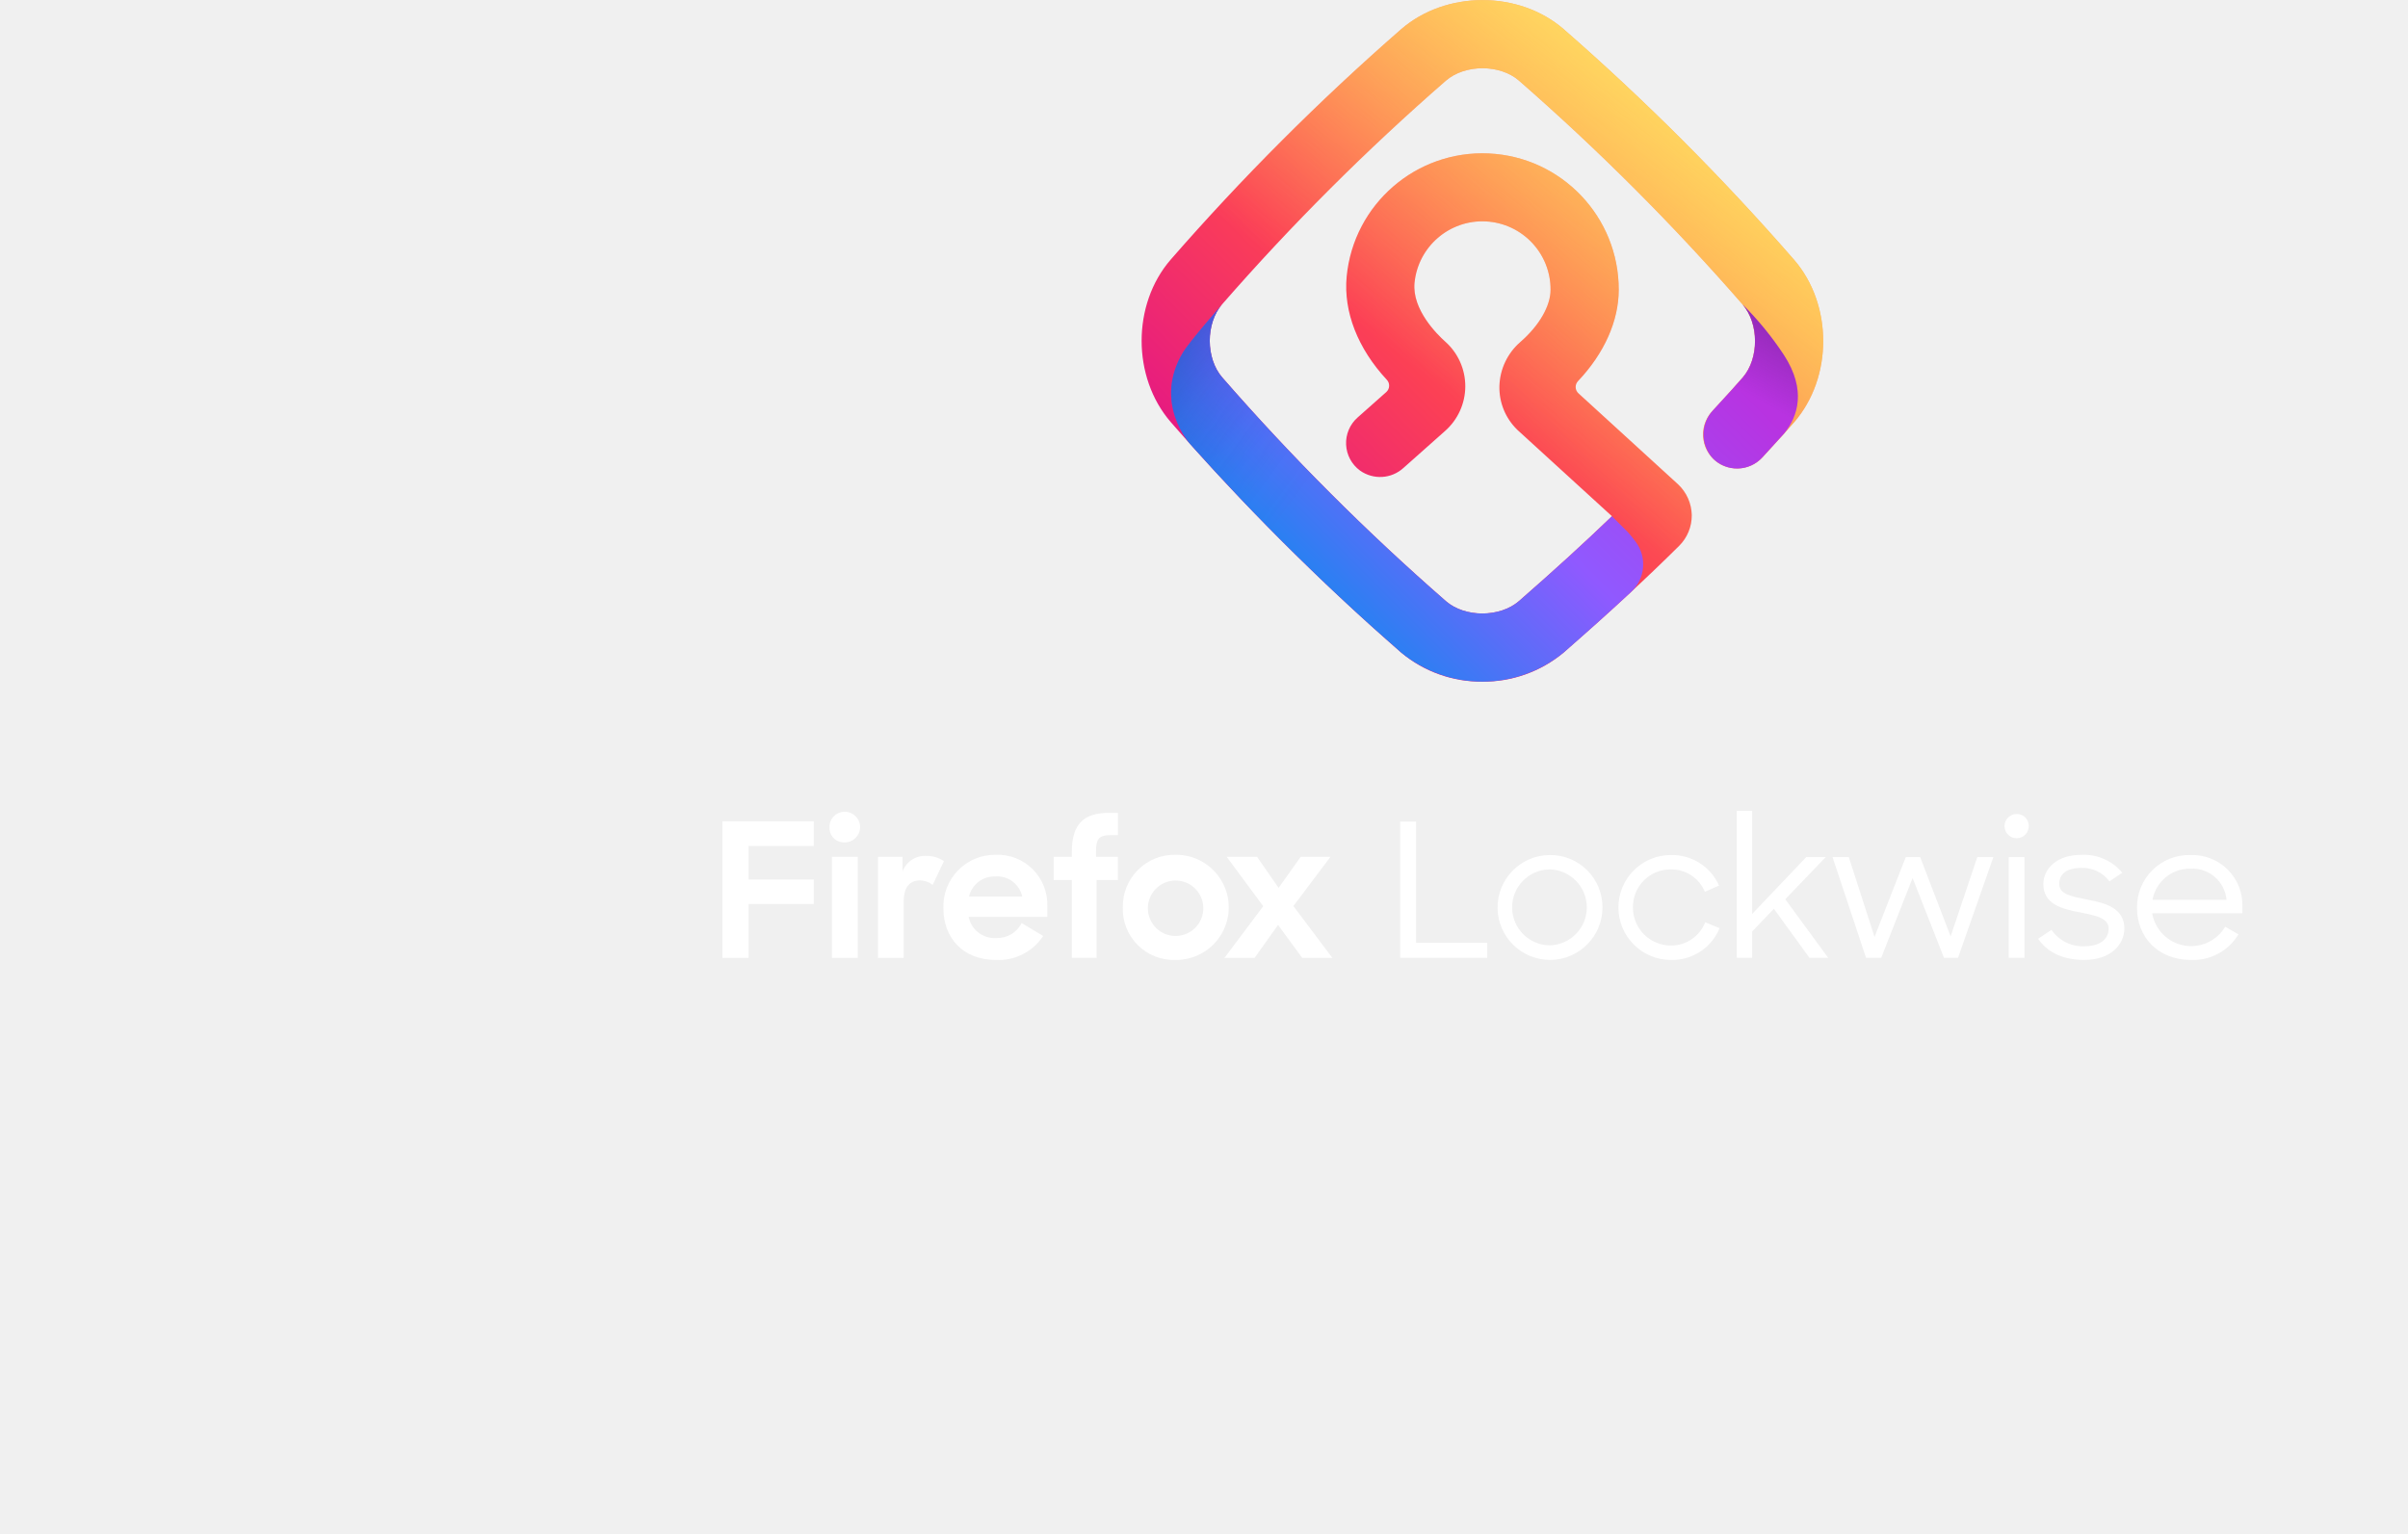
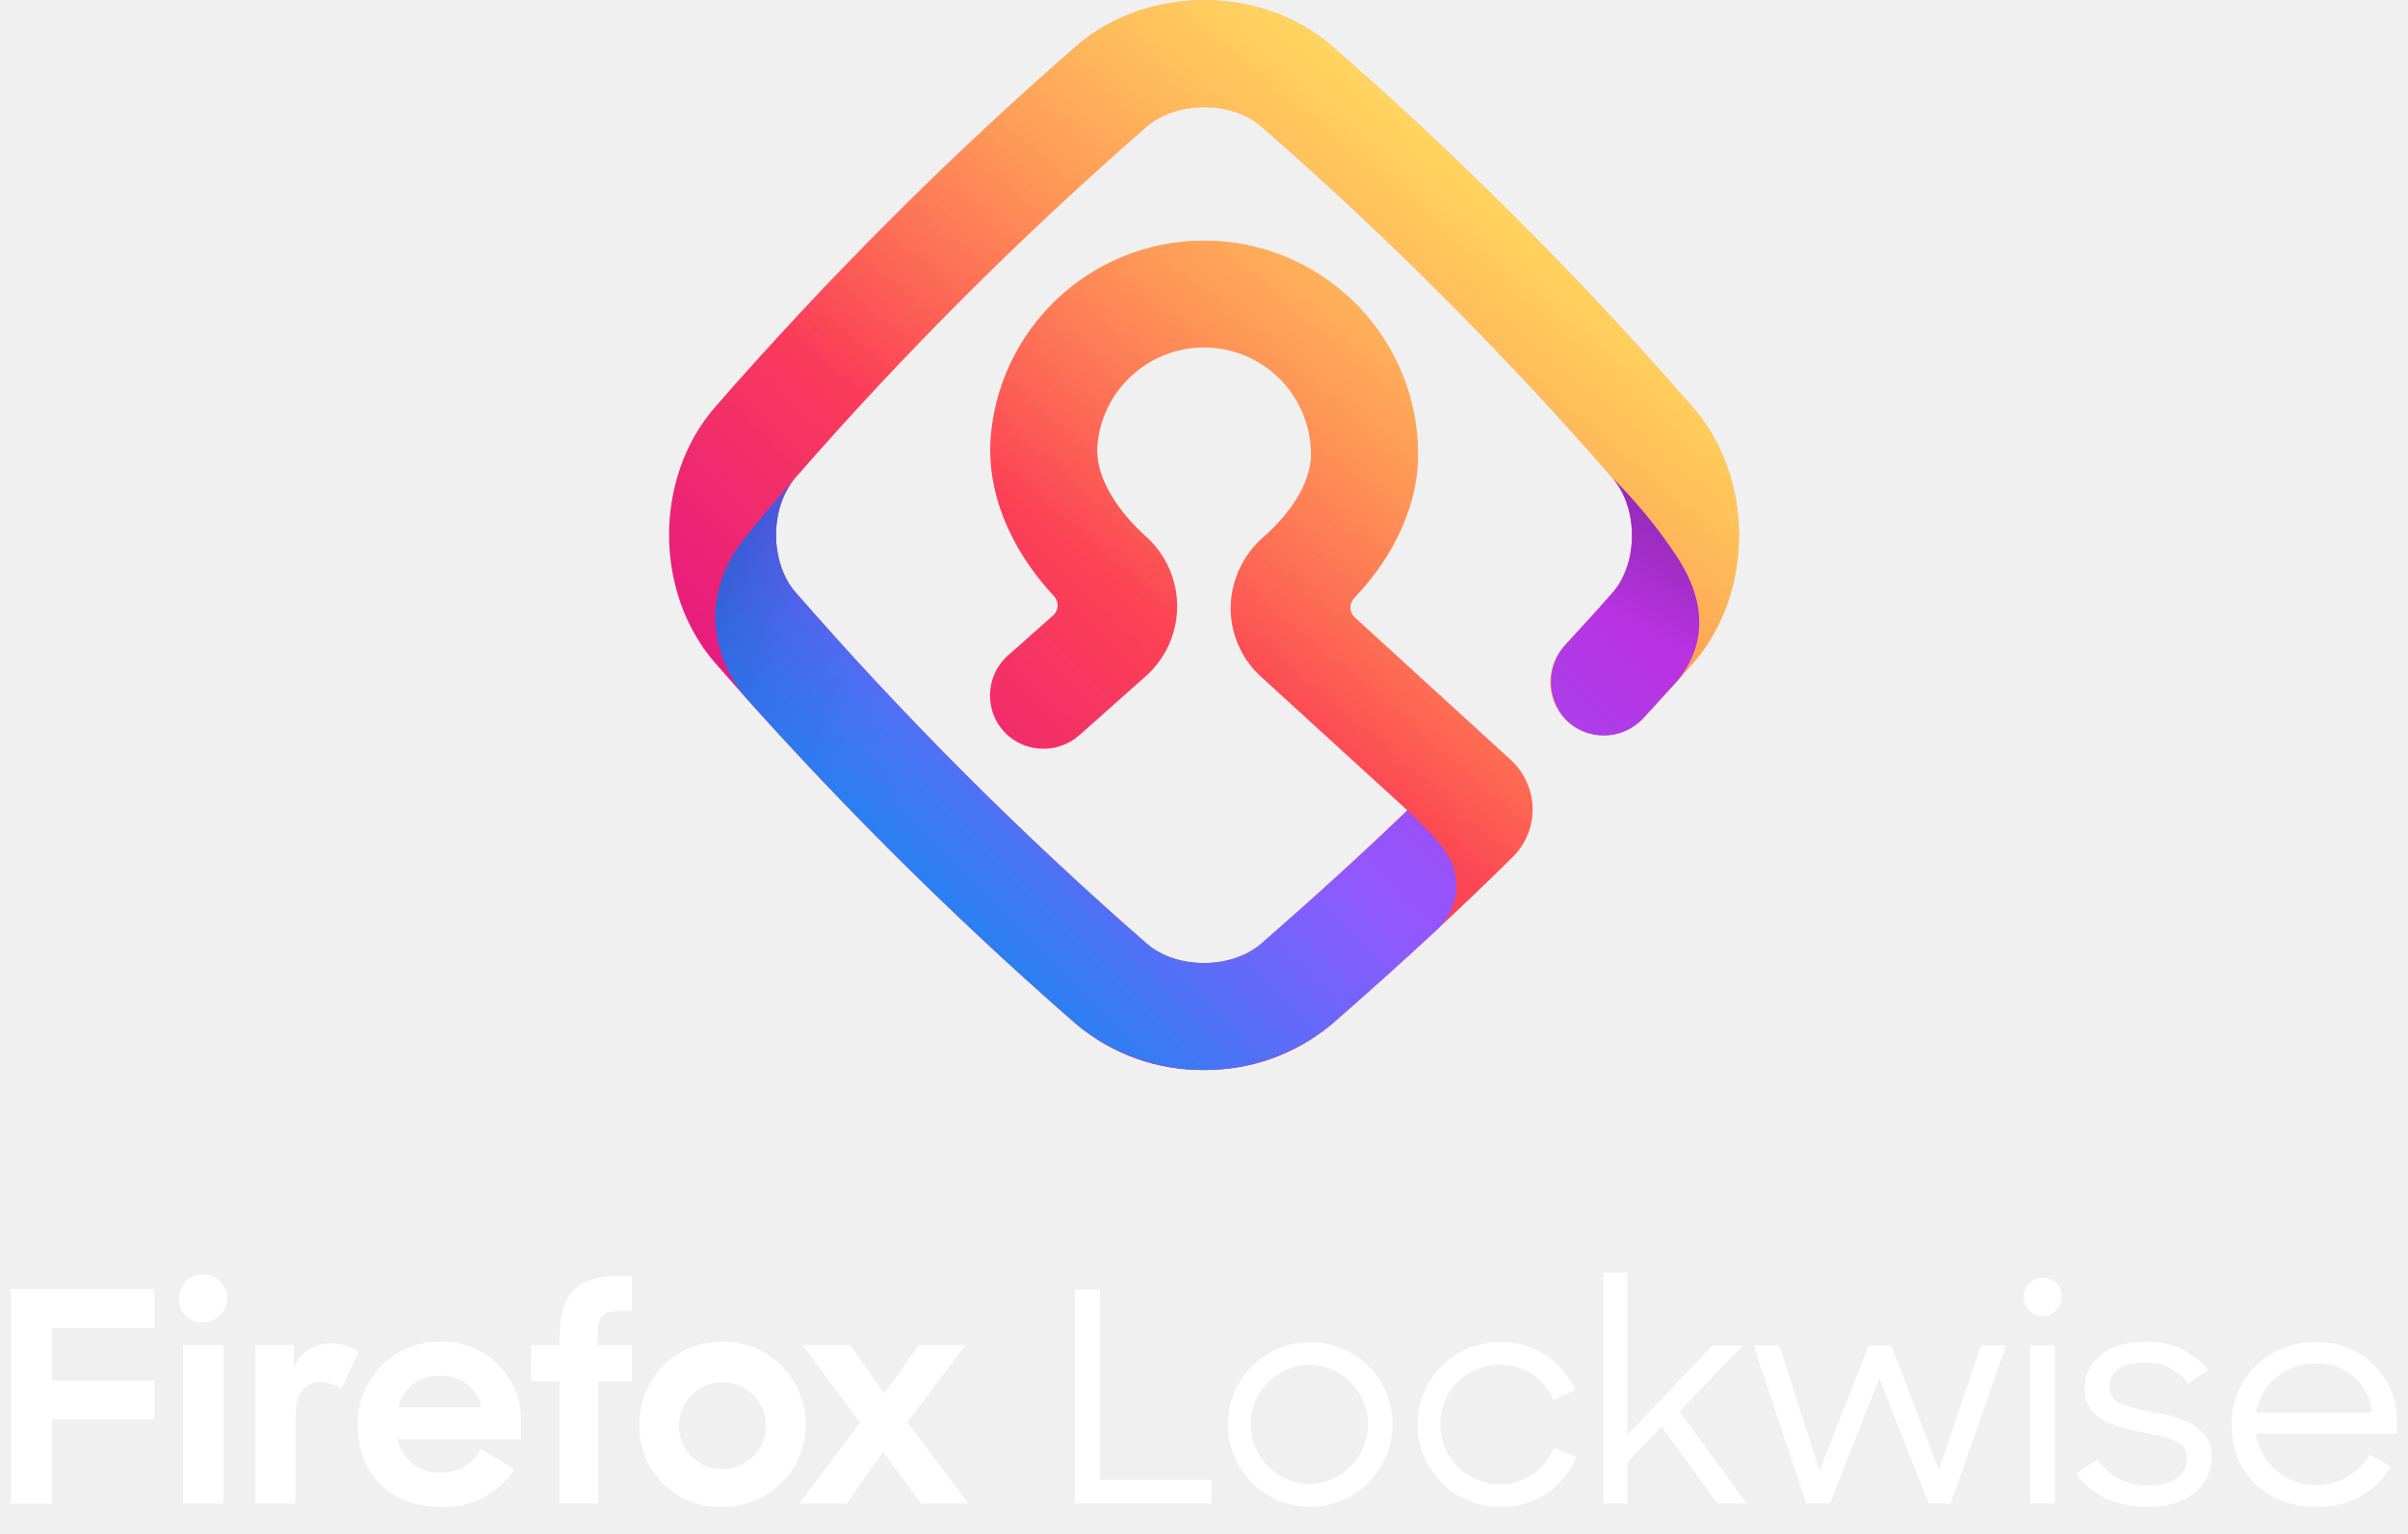
- <svg xmlns="http://www.w3.org/2000/svg" height="172" width="270" viewBox="0 0 172 270">
+ <svg xmlns="http://www.w3.org/2000/svg" height="172" width="270" viewBox="0 0 270 172">
  <linearGradient id="a" gradientUnits="userSpaceOnUse" x1="171.767" x2="96.059" y1="23.046" y2="99.318">
    <stop offset="0" stop-color="#ff9640" />
    <stop offset=".6" stop-color="#fc4055" />
    <stop offset="1" stop-color="#e31587" />
  </linearGradient>
  <linearGradient id="b" gradientUnits="userSpaceOnUse" x1="172.838" x2="113.662" y1="11.012" y2="87.659">
    <stop offset="0" stop-color="#fff36e" stop-opacity=".8" />
    <stop offset=".094" stop-color="#fff36e" stop-opacity=".699" />
    <stop offset=".752" stop-color="#fff36e" stop-opacity="0" />
  </linearGradient>
  <linearGradient id="c" gradientUnits="userSpaceOnUse" x1="94.741" x2="158.221" y1="109.342" y2="45.862">
    <stop offset="0" stop-color="#0090ed" />
    <stop offset=".325" stop-color="#5b6df8" />
    <stop offset=".529" stop-color="#9059ff" />
    <stop offset="1" stop-color="#b833e1" />
  </linearGradient>
  <linearGradient id="d" gradientUnits="userSpaceOnUse" x1="74.853" x2="111.749" y1="60.511" y2="87.593">
    <stop offset="0" stop-color="#054096" stop-opacity=".6" />
    <stop offset=".127" stop-color="#1b3aa4" stop-opacity=".441" />
    <stop offset=".315" stop-color="#3633b5" stop-opacity=".249" />
    <stop offset=".502" stop-color="#4a2ec1" stop-opacity=".111" />
    <stop offset=".686" stop-color="#552bc9" stop-opacity=".028" />
    <stop offset=".864" stop-color="#592acb" stop-opacity="0" />
  </linearGradient>
  <linearGradient id="e" gradientUnits="userSpaceOnUse" x1="188.248" x2="175.573" y1="58.56" y2="80.512">
    <stop offset="0" stop-color="#722291" stop-opacity=".5" />
    <stop offset=".5" stop-color="#722291" stop-opacity="0" />
  </linearGradient>
  <path d="M134.994 120.005a21.835 21.835 0 0 1-14.26-5.093 419.973 419.973 0 0 1-40.6-40.62c-6.814-7.891-6.814-20.693-.02-28.56a419.517 419.517 0 0 1 40.6-40.6c7.893-6.817 20.694-6.815 28.563-.021a420.054 420.054 0 0 1 40.6 40.643c6.814 7.892 6.814 20.693.02 28.561a237.115 237.115 0 0 1-4.152 4.612l-1.371 1.5a6.1 6.1 0 0 1-7.568 1.249 6.008 6.008 0 0 1-1.4-9.225l1.494-1.633c1.322-1.44 2.5-2.72 3.936-4.369 2.882-3.339 2.882-9.463-.022-12.826a407.709 407.709 0 0 0-39.4-39.449c-3.34-2.885-9.467-2.882-12.827.021A407.747 407.747 0 0 0 89.171 53.6c-2.883 3.339-2.883 9.463.021 12.827a407.73 407.73 0 0 0 39.41 39.425c3.336 2.882 9.464 2.881 12.827-.021 6.182-5.4 11.58-10.323 16.376-14.945l-16.54-15.108c-.044-.04-.086-.081-.13-.123a10.358 10.358 0 0 1-3.138-7.7 10.671 10.671 0 0 1 3.671-7.729C145.009 57.322 147 53.873 147 51a12 12 0 0 0-23.944-1.192c-.443 4.731 4.021 9.1 5.4 10.332a10.5 10.5 0 0 1-.045 15.753l-7.3 6.487a6.1 6.1 0 0 1-7.665.456 6.005 6.005 0 0 1-.425-9.321l5.071-4.5a1.509 1.509 0 0 0 .076-2.165c-5.09-5.472-7.638-11.952-7.058-18.156A24 24 0 0 1 159 51c0 5.522-2.576 11.249-7.156 16.077a1.508 1.508 0 0 0 .05 2.159l17.535 16.02a7.62 7.62 0 0 1 2.422 5.442 7.53 7.53 0 0 1-2.209 5.391c-5.794 5.755-12.448 11.9-20.348 18.8a21.905 21.905 0 0 1-14.3 5.116z" fill="url(#a)" />
  <path d="M134.994 120.005a21.835 21.835 0 0 1-14.26-5.093 419.973 419.973 0 0 1-40.6-40.62c-6.814-7.891-6.814-20.693-.02-28.56a419.517 419.517 0 0 1 40.6-40.6c7.893-6.817 20.694-6.815 28.563-.021a420.054 420.054 0 0 1 40.6 40.643c6.814 7.892 6.814 20.693.02 28.561a237.115 237.115 0 0 1-4.152 4.612l-1.371 1.5a6.1 6.1 0 0 1-7.568 1.249 6.008 6.008 0 0 1-1.4-9.225l1.494-1.633c1.322-1.44 2.5-2.72 3.936-4.369 2.882-3.339 2.882-9.463-.022-12.826a407.709 407.709 0 0 0-39.4-39.449c-3.34-2.885-9.467-2.882-12.827.021A407.747 407.747 0 0 0 89.171 53.6c-2.883 3.339-2.883 9.463.021 12.827a407.73 407.73 0 0 0 39.41 39.425c3.336 2.882 9.464 2.881 12.827-.021 6.182-5.4 11.58-10.323 16.376-14.945l-16.54-15.108c-.044-.04-.086-.081-.13-.123a10.358 10.358 0 0 1-3.138-7.7 10.671 10.671 0 0 1 3.671-7.729C145.009 57.322 147 53.873 147 51a12 12 0 0 0-23.944-1.192c-.443 4.731 4.021 9.1 5.4 10.332a10.5 10.5 0 0 1-.045 15.753l-7.3 6.487a6.1 6.1 0 0 1-7.665.456 6.005 6.005 0 0 1-.425-9.321l5.071-4.5a1.509 1.509 0 0 0 .076-2.165c-5.09-5.472-7.638-11.952-7.058-18.156A24 24 0 0 1 159 51c0 5.522-2.576 11.249-7.156 16.077a1.508 1.508 0 0 0 .05 2.159l17.535 16.02a7.62 7.62 0 0 1 2.422 5.442 7.53 7.53 0 0 1-2.209 5.391c-5.794 5.755-12.448 11.9-20.348 18.8a21.905 21.905 0 0 1-14.3 5.116z" fill="url(#b)" />
  <path d="M188.056 62.484a56.01 56.01 0 0 0-7.248-8.866c2.9 3.363 2.9 9.487.022 12.826a220.545 220.545 0 0 1-3.936 4.369l-1.259 1.376a6.228 6.228 0 0 0-.077 8.51 6 6 0 0 0 8.71-.168l1.47-1.607a371.315 371.315 0 0 0 2.36-2.59l.091-.112c2.311-2.891 3.9-7.541-.133-13.738zM160.618 93.7l-2.813-2.814c-4.8 4.622-10.194 9.548-16.376 14.945-3.363 2.9-9.491 2.9-12.827.021a407.73 407.73 0 0 1-39.41-39.425c-2.9-3.364-2.9-9.488-.021-12.827 0 0-5.7 6.5-6.847 8.4-5.379 8.922 1.2 16.139 1.277 16.222a418.983 418.983 0 0 0 37.133 36.691 22.534 22.534 0 0 0 28.563-.021c4.3-3.754 8.23-7.286 11.854-10.654l.037-.035a6.621 6.621 0 0 0 .792-8.818 19.868 19.868 0 0 0-1.362-1.685z" fill="url(#c)" />
  <path d="M89.192 66.426c-2.9-3.364-2.9-9.488-.021-12.827 0 0-5.7 6.5-6.847 8.4-5.379 8.922 1.2 16.139 1.277 16.222 6.405 7.163 12.958 14 19.739 20.621l8.486-8.485a410.518 410.518 0 0 1-22.634-23.931z" fill="url(#d)" opacity=".9" />
  <path d="M188.056 62.484a56.01 56.01 0 0 0-7.248-8.866c2.9 3.363 2.9 9.487.022 12.826a220.545 220.545 0 0 1-3.936 4.369l-1.259 1.376a6.226 6.226 0 0 0-.076 8.51 6 6 0 0 0 8.709-.168l1.47-1.607a371.315 371.315 0 0 0 2.36-2.59l.091-.112c2.311-2.891 3.9-7.541-.133-13.738z" fill="url(#e)" />
  <path d="M1.228 144.59h16.086v4.349H5.843v5.9h11.471v4.315H5.843v9.488H1.228zm21.558-1.68a2.7 2.7 0 0 1-.033 5.4 2.553 2.553 0 0 1-2.67-2.636 2.669 2.669 0 0 1 2.703-2.764zm-2.274 7.939h4.549v17.789h-4.549zm17.734 4.941a3.676 3.676 0 0 0-2.208-.79c-1.846 0-2.9 1.186-2.9 3.788v9.85h-4.517v-17.789h4.318v2.57a4.242 4.242 0 0 1 4.252-2.735 5.4 5.4 0 0 1 3.033.923zm1.879 4.052a9.1 9.1 0 0 1 9.164-9.355 8.757 8.757 0 0 1 9.131 9.059v1.877H44.575a4.661 4.661 0 0 0 4.912 3.723 4.77 4.77 0 0 0 4.413-2.636l3.791 2.273A9.35 9.35 0 0 1 49.355 169c-5.769 0-9.23-3.854-9.23-9.158zm4.516-2.009H54a4.484 4.484 0 0 0-4.747-3.525 4.573 4.573 0 0 0-4.612 3.525zm14.9-6.984h3.2v-.889c0-4.843 2.044-6.852 6.527-6.852h1.583v3.92h-1.289c-2.11 0-2.571.725-2.571 2.932v.889h3.857v4.085H67.09v13.7h-4.352v-13.7h-3.2zm12.164 8.894a9.11 9.11 0 0 1 9.3-9.256A9.257 9.257 0 1 1 81 169a8.975 8.975 0 0 1-9.295-9.257zm14.174 0a4.881 4.881 0 1 0-4.879 5.04 4.884 4.884 0 0 0 4.879-5.04zm10.548-.2L90 150.849h5.34l3.791 5.468 3.889-5.468h5.241l-6.526 8.664 6.856 9.125h-5.307l-4.252-5.8-4.121 5.8H89.6zm26.903-14.891h-2.8v23.982h15.319v-2.662H123.33zm23.447 5.881a9.232 9.232 0 1 0 9.358 9.231 9.172 9.172 0 0 0-9.358-9.231zm0 15.9a6.687 6.687 0 0 1 0-13.371 6.686 6.686 0 0 1 0 13.371zm21.448.033a6.677 6.677 0 0 1-6.726-6.7 6.593 6.593 0 0 1 6.627-6.7 6.359 6.359 0 0 1 6.028 3.934l2.5-1.084a9.048 9.048 0 0 0-8.492-5.387 9.233 9.233 0 1 0 .03 18.471 8.991 8.991 0 0 0 8.559-5.585l-2.531-1.051a6.432 6.432 0 0 1-5.995 4.102zm27.21-15.572h-3.43l-9.525 10.02v-18.167h-2.7v25.887h2.7V164l3.829-4.008 6.261 8.64h3.3l-7.559-10.316zm21.981 13.962l-5.362-13.962h-2.531l-5.5 14.06-4.529-14.06h-2.864l5.9 17.74h2.664l5.528-14.06 5.528 14.06h2.465l6.227-17.74h-2.831zm11.592-21.55a2.135 2.135 0 1 0 2.164 2.135 2.1 2.1 0 0 0-2.164-2.135zm-1.366 25.328h2.764v-17.74h-2.764zm13.854-10.25c-2.8-.558-4.962-.92-4.962-2.759 0-1.643 1.132-2.825 3.9-2.825a5.831 5.831 0 0 1 4.929 2.365l2.264-1.511a8.741 8.741 0 0 0-7.193-3.154c-4.263-.033-6.694 2.4-6.694 5.158 0 3.547 3.3 4.369 6.394 4.96 2.631.526 5.095.92 5.095 2.891 0 1.774-1.465 3.088-4.263 3.088a6.671 6.671 0 0 1-5.794-2.891l-2.365 1.577c1.6 2.267 4.163 3.712 8.093 3.712 4.7.033 7.093-2.726 7.093-5.519-.003-3.646-3.4-4.5-6.493-5.092zm27.276 1.183a8.811 8.811 0 0 0-9.158-9.034 9.161 9.161 0 0 0-9.391 9.3c0 5.19 3.729 9.165 9.49 9.165a9.266 9.266 0 0 0 8.359-4.5l-2.331-1.346a6.963 6.963 0 0 1-12.854-2.365h15.885zm-15.819-1.15a6.656 6.656 0 0 1 6.661-5.486 6.031 6.031 0 0 1 6.36 5.486z" fill="#fff" />
</svg>
